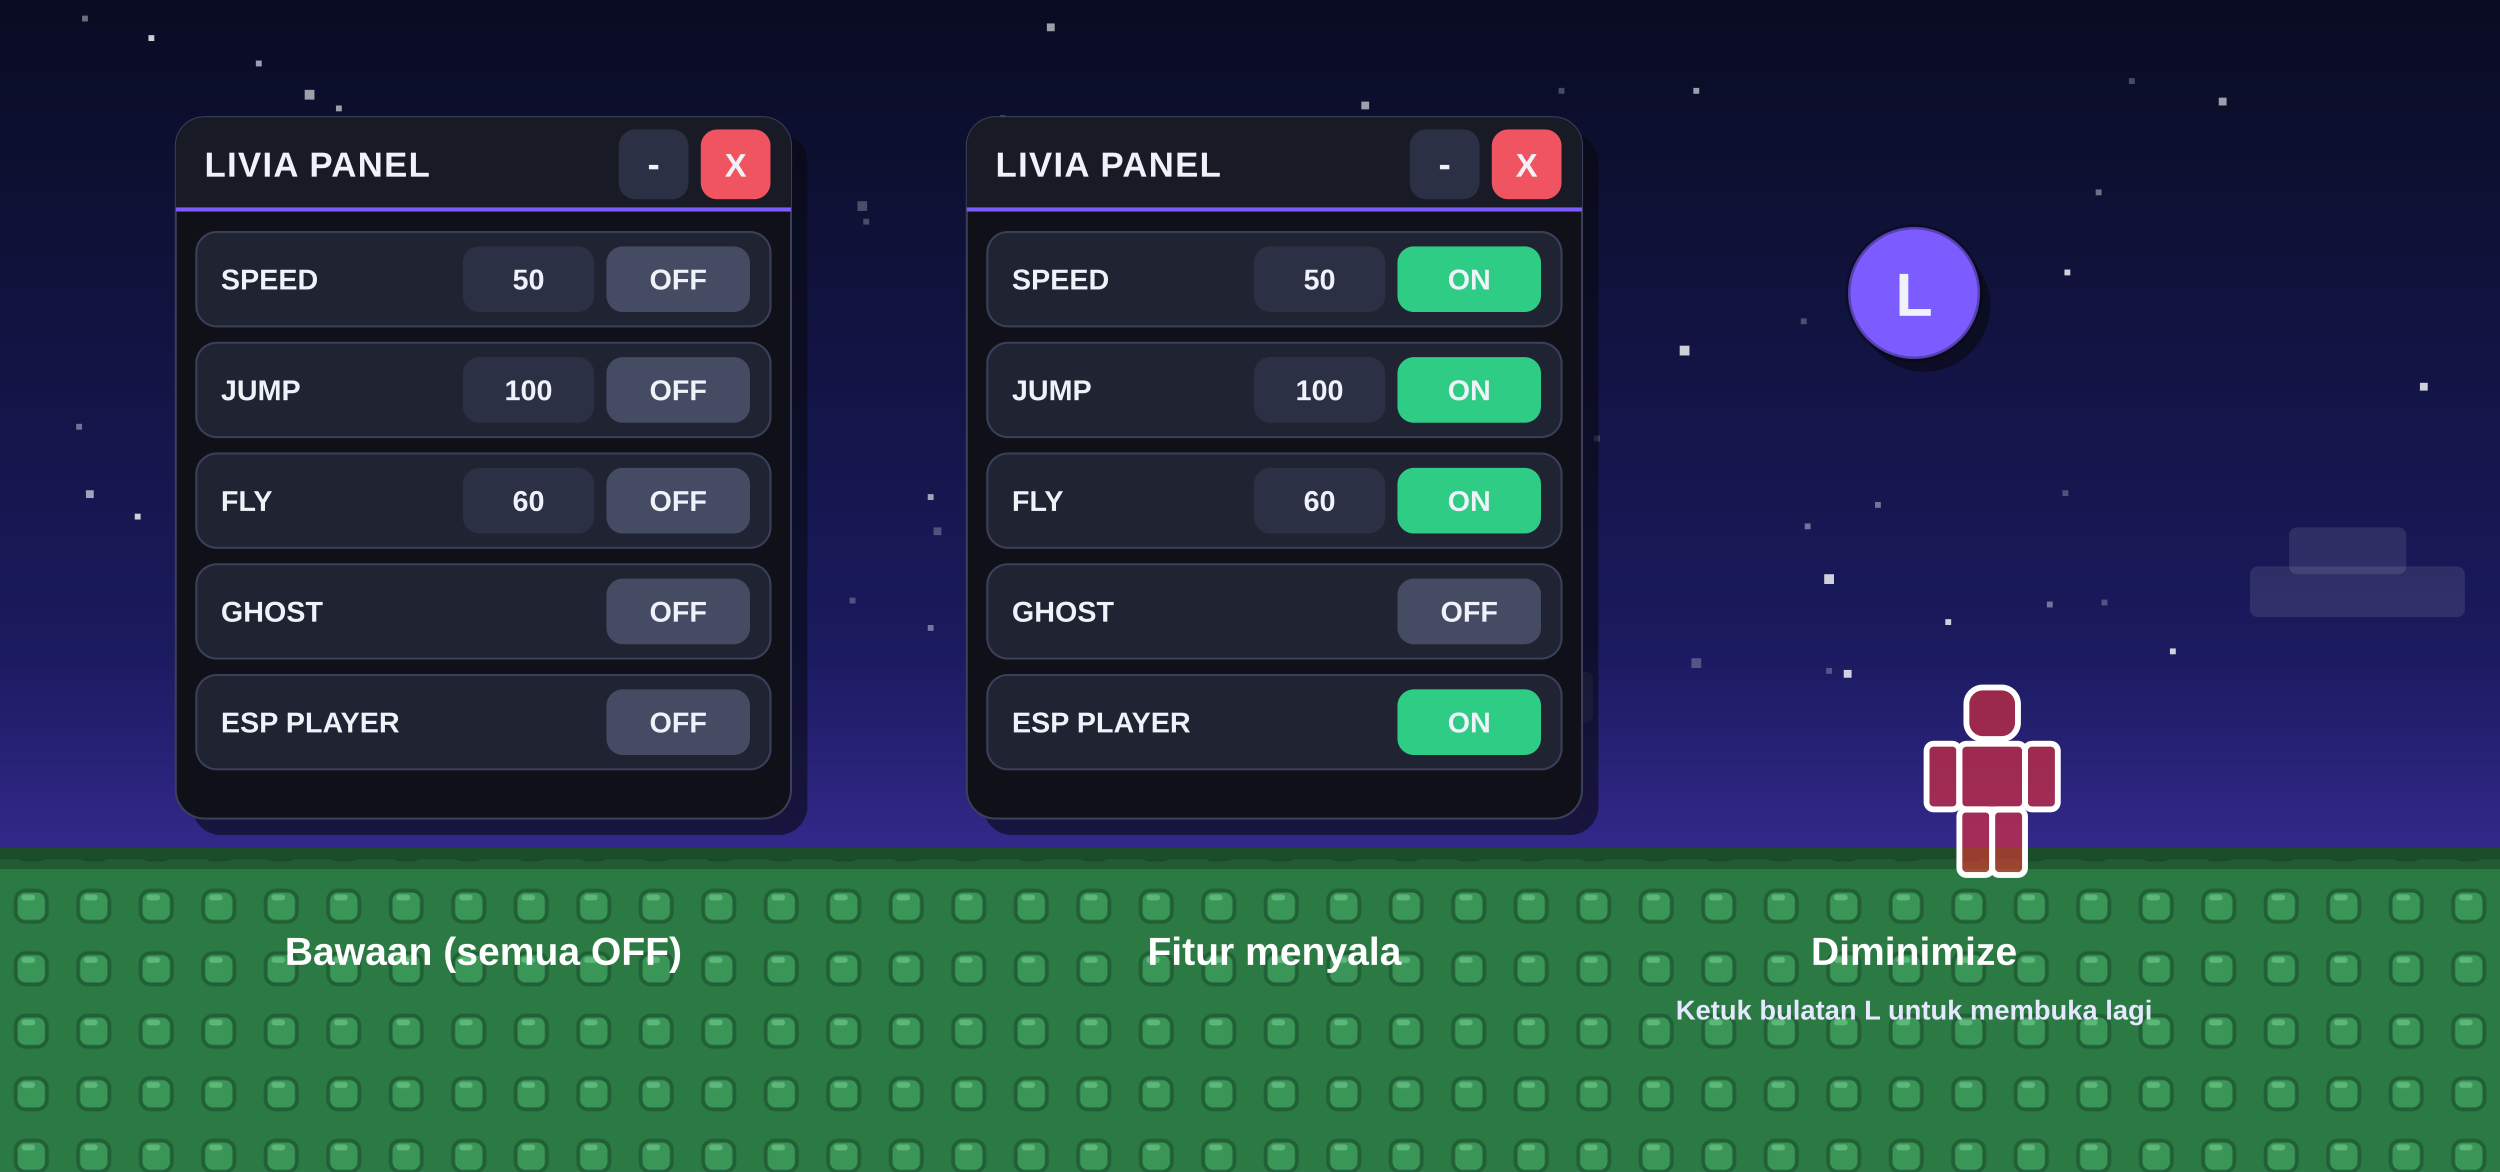
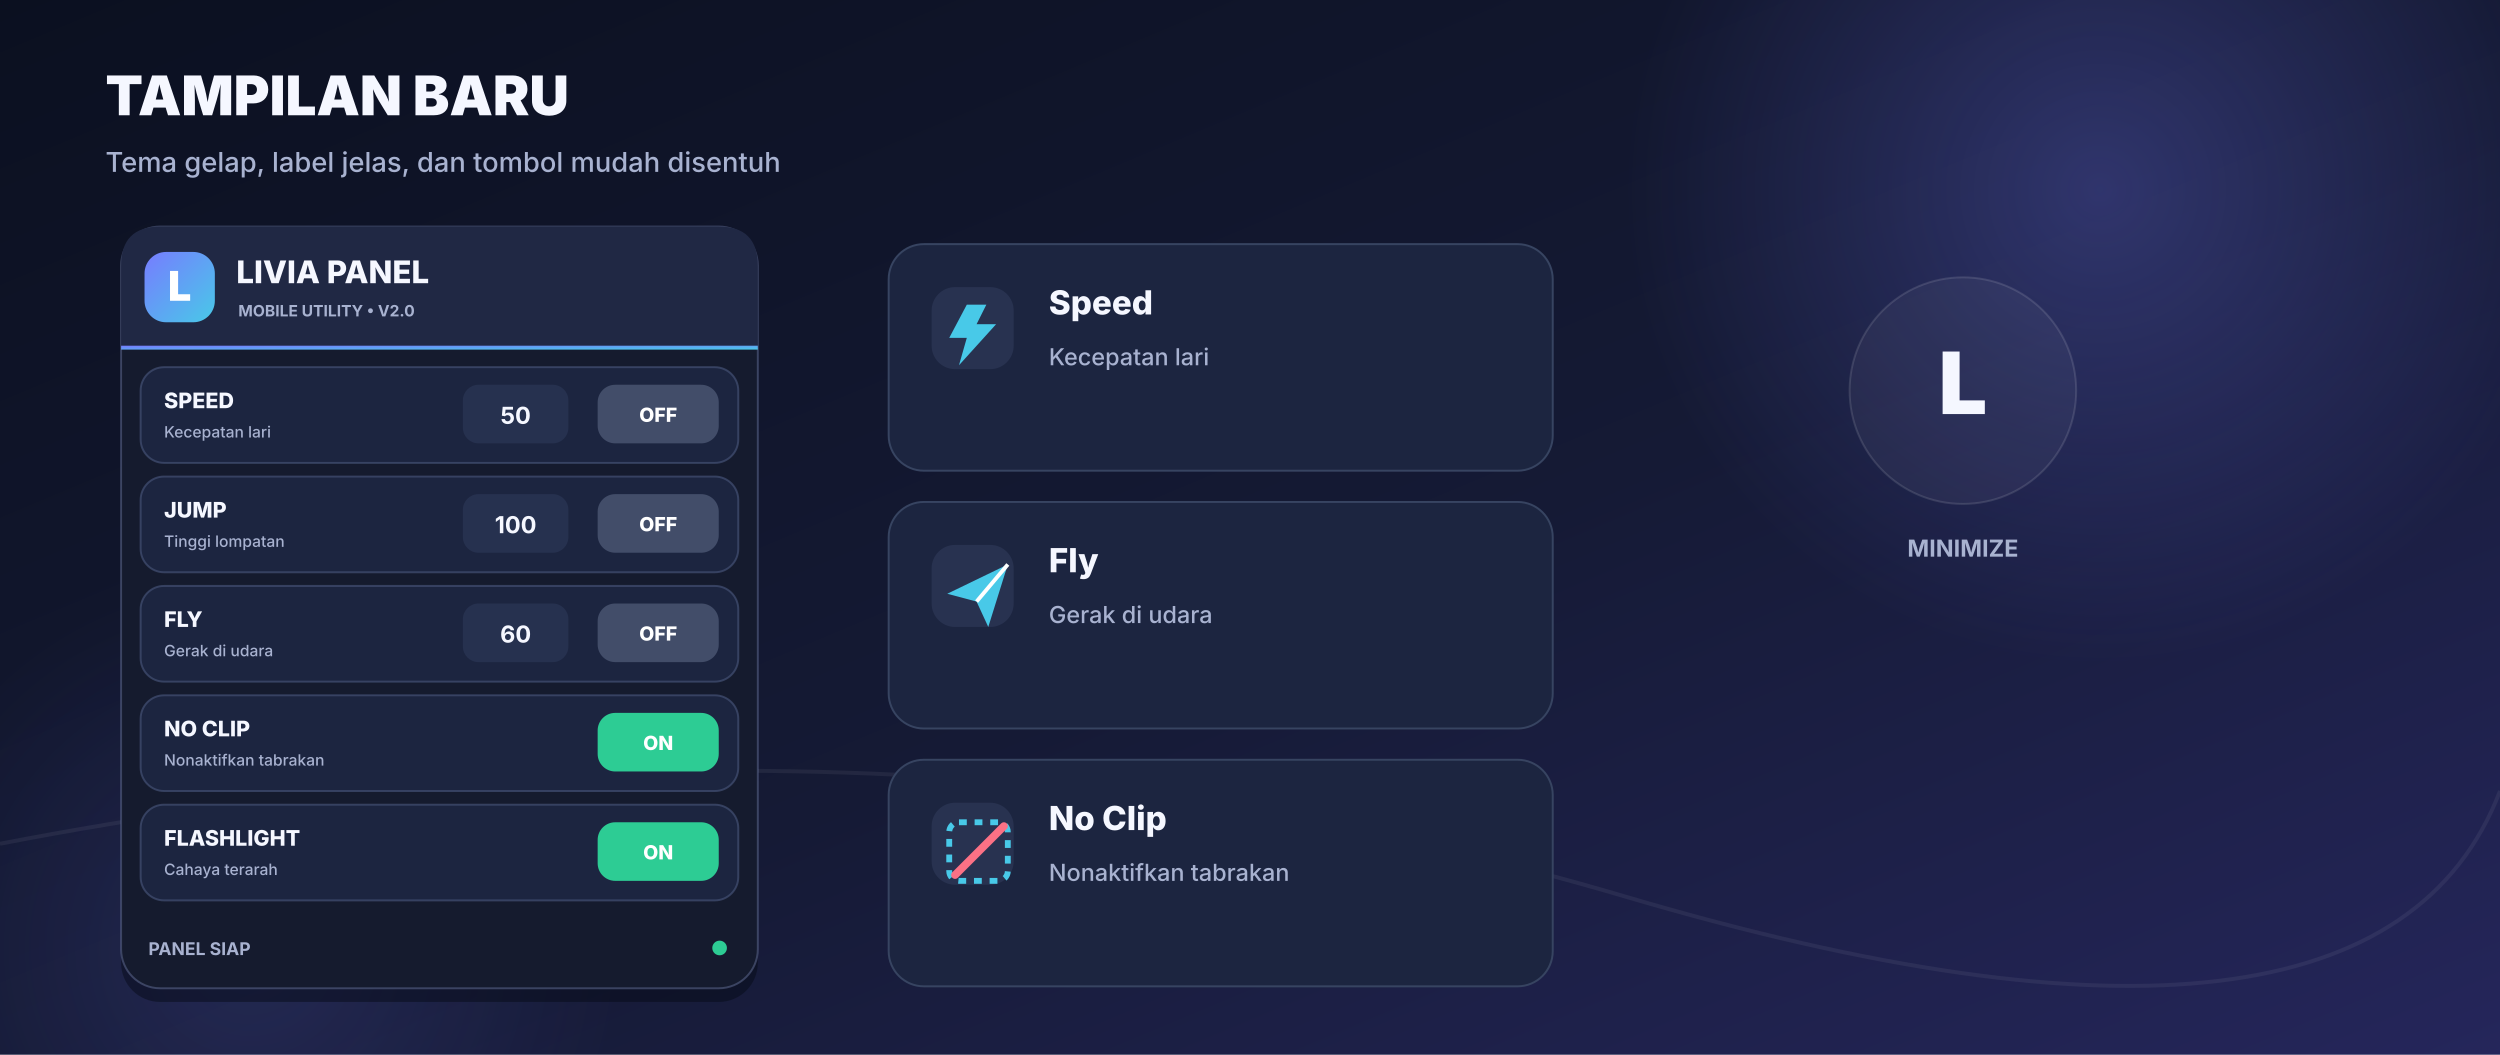
- <svg xmlns="http://www.w3.org/2000/svg" width="1280" height="600" viewBox="0 0 1280 600" role="img" aria-label="Tiga tampilan panel: bawaan, fitur menyala, dan diminimize">
+ <svg xmlns="http://www.w3.org/2000/svg" width="1280" height="540" viewBox="0 0 1280 540" role="img" aria-label="TAMPILAN BARU">
  <defs>
-     <linearGradient id="sky" x1="0" y1="0" x2="0" y2="1">
-       <stop offset="0" stop-color="#090c22" />
-       <stop offset="0.55" stop-color="#1a1a5e" />
-       <stop offset="1" stop-color="#5a3fd0" />
+     <linearGradient id="bg" x1="0" y1="0" x2="1" y2="1">
+       <stop offset="0" stop-color="#0b1020" />
+       <stop offset=".55" stop-color="#151a35" />
+       <stop offset="1" stop-color="#25265b" />
    </linearGradient>
-     <pattern id="studs" width="32" height="32" patternUnits="userSpaceOnUse">
-       <rect width="32" height="32" fill="#2c7a43" />
-       <rect x="8" y="8" width="16" height="16" rx="5" fill="#3a9657" stroke="#226036" stroke-width="2" />
-       <rect x="11" y="10" width="7" height="3" rx="1.5" fill="#6bc486" opacity="0.7" />
-     </pattern>
+     <linearGradient id="accent" x1="0" y1="0" x2="1" y2="1">
+       <stop offset="0" stop-color="#777cff" />
+       <stop offset="1" stop-color="#48c9e8" />
+     </linearGradient>
+     <radialGradient id="glow">
+       <stop offset="0" stop-color="#777cff" stop-opacity=".28" />
+       <stop offset="1" stop-color="#777cff" stop-opacity="0" />
+     </radialGradient>
  </defs>
-   <rect x="0" y="0" width="1280" height="600" rx="0" fill="url(#sky)" />
-   <rect x="934" y="294" width="5" height="5" rx="0" fill="#ffffff" opacity="0.8" />
-   <rect x="1048" y="308" width="3" height="3" rx="0" fill="#ffffff" opacity="0.4" />
-   <rect x="1056" y="251" width="3" height="3" rx="0" fill="#ffffff" opacity="0.25" />
-   <rect x="922" y="163" width="3" height="3" rx="0" fill="#ffffff" opacity="0.25" />
-   <rect x="1111" y="332" width="3" height="3" rx="0" fill="#ffffff" opacity="0.8" />
-   <rect x="935" y="342" width="3" height="3" rx="0" fill="#ffffff" opacity="0.25" />
-   <rect x="1090" y="40" width="3" height="3" rx="0" fill="#ffffff" opacity="0.25" />
-   <rect x="397" y="131" width="3" height="3" rx="0" fill="#ffffff" opacity="0.8" />
-   <rect x="676" y="233" width="3" height="3" rx="0" fill="#ffffff" opacity="0.4" />
-   <rect x="610" y="263" width="3" height="3" rx="0" fill="#ffffff" opacity="0.25" />
-   <rect x="944" y="343" width="4" height="4" rx="0" fill="#ffffff" opacity="0.8" />
-   <rect x="1136" y="50" width="4" height="4" rx="0" fill="#ffffff" opacity="0.6" />
-   <rect x="478" y="270" width="4" height="4" rx="0" fill="#ffffff" opacity="0.25" />
-   <rect x="151" y="296" width="3" height="3" rx="0" fill="#ffffff" opacity="0.8" />
-   <rect x="228" y="156" width="5" height="5" rx="0" fill="#ffffff" opacity="0.25" />
-   <rect x="42" y="8" width="3" height="3" rx="0" fill="#ffffff" opacity="0.4" />
-   <rect x="115" y="248" width="5" height="5" rx="0" fill="#ffffff" opacity="0.8" />
-   <rect x="867" y="45" width="3" height="3" rx="0" fill="#ffffff" opacity="0.6" />
-   <rect x="697" y="52" width="4" height="4" rx="0" fill="#ffffff" opacity="0.6" />
-   <rect x="39" y="217" width="3" height="3" rx="0" fill="#ffffff" opacity="0.4" />
-   <rect x="512" y="59" width="3" height="3" rx="0" fill="#ffffff" opacity="0.25" />
-   <rect x="960" y="257" width="3" height="3" rx="0" fill="#ffffff" opacity="0.4" />
-   <rect x="924" y="268" width="3" height="3" rx="0" fill="#ffffff" opacity="0.4" />
-   <rect x="866" y="337" width="5" height="5" rx="0" fill="#ffffff" opacity="0.25" />
-   <rect x="816" y="223" width="3" height="3" rx="0" fill="#ffffff" opacity="0.25" />
-   <rect x="560" y="311" width="4" height="4" rx="0" fill="#ffffff" opacity="0.25" />
-   <rect x="439" y="103" width="5" height="5" rx="0" fill="#ffffff" opacity="0.25" />
-   <rect x="94" y="82" width="3" height="3" rx="0" fill="#ffffff" opacity="0.8" />
-   <rect x="536" y="12" width="4" height="4" rx="0" fill="#ffffff" opacity="0.6" />
-   <rect x="798" y="45" width="3" height="3" rx="0" fill="#ffffff" opacity="0.25" />
-   <rect x="435" y="306" width="3" height="3" rx="0" fill="#ffffff" opacity="0.25" />
-   <rect x="1239" y="196" width="4" height="4" rx="0" fill="#ffffff" opacity="0.8" />
-   <rect x="268" y="308" width="5" height="5" rx="0" fill="#ffffff" opacity="0.4" />
-   <rect x="798" y="101" width="3" height="3" rx="0" fill="#ffffff" opacity="0.6" />
-   <rect x="475" y="320" width="3" height="3" rx="0" fill="#ffffff" opacity="0.4" />
-   <rect x="332" y="330" width="3" height="3" rx="0" fill="#ffffff" opacity="0.8" />
-   <rect x="996" y="317" width="3" height="3" rx="0" fill="#ffffff" opacity="0.8" />
-   <rect x="105" y="61" width="3" height="3" rx="0" fill="#ffffff" opacity="0.25" />
-   <rect x="1057" y="138" width="3" height="3" rx="0" fill="#ffffff" opacity="0.8" />
-   <rect x="534" y="223" width="5" height="5" rx="0" fill="#ffffff" opacity="0.6" />
-   <rect x="1073" y="97" width="3" height="3" rx="0" fill="#ffffff" opacity="0.4" />
-   <rect x="475" y="253" width="3" height="3" rx="0" fill="#ffffff" opacity="0.6" />
-   <rect x="442" y="112" width="3" height="3" rx="0" fill="#ffffff" opacity="0.25" />
-   <rect x="559" y="218" width="5" height="5" rx="0" fill="#ffffff" opacity="0.4" />
-   <rect x="131" y="31" width="3" height="3" rx="0" fill="#ffffff" opacity="0.6" />
-   <rect x="763" y="279" width="3" height="3" rx="0" fill="#ffffff" opacity="0.25" />
-   <rect x="749" y="78" width="5" height="5" rx="0" fill="#ffffff" opacity="0.6" />
-   <rect x="1076" y="307" width="3" height="3" rx="0" fill="#ffffff" opacity="0.25" />
-   <rect x="44" y="251" width="4" height="4" rx="0" fill="#ffffff" opacity="0.6" />
-   <rect x="76" y="18" width="3" height="3" rx="0" fill="#ffffff" opacity="0.8" />
-   <rect x="145" y="167" width="4" height="4" rx="0" fill="#ffffff" opacity="0.4" />
-   <rect x="156" y="46" width="5" height="5" rx="0" fill="#ffffff" opacity="0.6" />
-   <rect x="99" y="74" width="4" height="4" rx="0" fill="#ffffff" opacity="0.6" />
-   <rect x="181" y="250" width="3" height="3" rx="0" fill="#ffffff" opacity="0.8" />
-   <rect x="69" y="263" width="3" height="3" rx="0" fill="#ffffff" opacity="0.8" />
-   <rect x="784" y="306" width="3" height="3" rx="0" fill="#ffffff" opacity="0.25" />
-   <rect x="172" y="54" width="3" height="3" rx="0" fill="#ffffff" opacity="0.6" />
-   <rect x="860" y="177" width="5" height="5" rx="0" fill="#ffffff" opacity="0.8" />
-   <rect x="102.4" y="320" width="120" height="26" rx="4" fill="#ffffff" opacity="0.10" />
-   <rect x="122.4" y="300" width="70" height="24" rx="4" fill="#ffffff" opacity="0.10" />
-   <rect x="665.6" y="344" width="150" height="26" rx="4" fill="#ffffff" opacity="0.10" />
-   <rect x="685.6" y="324" width="100" height="24" rx="4" fill="#ffffff" opacity="0.10" />
-   <rect x="1152.0" y="290" width="110" height="26" rx="4" fill="#ffffff" opacity="0.10" />
-   <rect x="1172.0" y="270" width="60" height="24" rx="4" fill="#ffffff" opacity="0.10" />
-   <rect x="0" y="434" width="1280" height="6" rx="0" fill="#1b4d2b" />
-   <rect x="0" y="440" width="1280" height="160" rx="0" fill="url(#studs)" />
-   <rect x="0" y="440" width="1280" height="5" rx="0" fill="#000" opacity="0.25" />
-   <g transform="translate(90,60) scale(1.05)">
-     <rect x="8" y="8" width="300" height="342" rx="14" fill="#07080f" opacity="0.6" />
-     <rect x="0" y="0" width="300" height="342" rx="14" fill="#101118" stroke="#3a3f5a" stroke-width="1" />
-     <path d="M0 46 V14 A14 14 0 0 1 14 0 H286 A14 14 0 0 1 300 14 V46 Z" fill="#181a25" />
-     <rect x="0" y="44" width="300" height="2" rx="0" fill="#7c5cff" />
-     <text x="14" y="29" font-family="'Segoe UI','Helvetica Neue',Arial,sans-serif" font-size="17" font-weight="800" fill="#f0f2fa" text-anchor="start" letter-spacing="0.6">LIVIA PANEL</text>
-     <rect x="216" y="6" width="34" height="34" rx="8" fill="#2c3044" />
-     <text x="233" y="29" font-family="'Segoe UI','Helvetica Neue',Arial,sans-serif" font-size="18" font-weight="800" fill="#f0f2fa" text-anchor="middle">-</text>
-     <rect x="256" y="6" width="34" height="34" rx="8" fill="#f05460" />
-     <text x="273" y="29" font-family="'Segoe UI','Helvetica Neue',Arial,sans-serif" font-size="16" font-weight="800" fill="#f0f2fa" text-anchor="middle">X</text>
-     <rect x="10" y="56" width="280" height="46" rx="10" fill="#202332" stroke="#3a3f5a" stroke-width="1" />
-     <text x="22" y="84" font-family="'Segoe UI','Helvetica Neue',Arial,sans-serif" font-size="14" font-weight="800" fill="#f0f2fa" text-anchor="start">SPEED</text>
-     <rect x="140" y="63" width="64" height="32" rx="8" fill="#2c3044" />
-     <text x="172" y="84" font-family="'Segoe UI','Helvetica Neue',Arial,sans-serif" font-size="14" font-weight="800" fill="#f0f2fa" text-anchor="middle">50</text>
-     <rect x="210" y="63" width="70" height="32" rx="8" fill="#464b64" />
-     <text x="245" y="84" font-family="'Segoe UI','Helvetica Neue',Arial,sans-serif" font-size="14" font-weight="800" fill="#f0f2fa" text-anchor="middle">OFF</text>
-     <rect x="10" y="110" width="280" height="46" rx="10" fill="#202332" stroke="#3a3f5a" stroke-width="1" />
-     <text x="22" y="138" font-family="'Segoe UI','Helvetica Neue',Arial,sans-serif" font-size="14" font-weight="800" fill="#f0f2fa" text-anchor="start">JUMP</text>
-     <rect x="140" y="117" width="64" height="32" rx="8" fill="#2c3044" />
-     <text x="172" y="138" font-family="'Segoe UI','Helvetica Neue',Arial,sans-serif" font-size="14" font-weight="800" fill="#f0f2fa" text-anchor="middle">100</text>
-     <rect x="210" y="117" width="70" height="32" rx="8" fill="#464b64" />
-     <text x="245" y="138" font-family="'Segoe UI','Helvetica Neue',Arial,sans-serif" font-size="14" font-weight="800" fill="#f0f2fa" text-anchor="middle">OFF</text>
-     <rect x="10" y="164" width="280" height="46" rx="10" fill="#202332" stroke="#3a3f5a" stroke-width="1" />
-     <text x="22" y="192" font-family="'Segoe UI','Helvetica Neue',Arial,sans-serif" font-size="14" font-weight="800" fill="#f0f2fa" text-anchor="start">FLY</text>
-     <rect x="140" y="171" width="64" height="32" rx="8" fill="#2c3044" />
-     <text x="172" y="192" font-family="'Segoe UI','Helvetica Neue',Arial,sans-serif" font-size="14" font-weight="800" fill="#f0f2fa" text-anchor="middle">60</text>
-     <rect x="210" y="171" width="70" height="32" rx="8" fill="#464b64" />
-     <text x="245" y="192" font-family="'Segoe UI','Helvetica Neue',Arial,sans-serif" font-size="14" font-weight="800" fill="#f0f2fa" text-anchor="middle">OFF</text>
-     <rect x="10" y="218" width="280" height="46" rx="10" fill="#202332" stroke="#3a3f5a" stroke-width="1" />
-     <text x="22" y="246" font-family="'Segoe UI','Helvetica Neue',Arial,sans-serif" font-size="14" font-weight="800" fill="#f0f2fa" text-anchor="start">GHOST</text>
-     <rect x="210" y="225" width="70" height="32" rx="8" fill="#464b64" />
-     <text x="245" y="246" font-family="'Segoe UI','Helvetica Neue',Arial,sans-serif" font-size="14" font-weight="800" fill="#f0f2fa" text-anchor="middle">OFF</text>
-     <rect x="10" y="272" width="280" height="46" rx="10" fill="#202332" stroke="#3a3f5a" stroke-width="1" />
-     <text x="22" y="300" font-family="'Segoe UI','Helvetica Neue',Arial,sans-serif" font-size="14" font-weight="800" fill="#f0f2fa" text-anchor="start">ESP PLAYER</text>
-     <rect x="210" y="279" width="70" height="32" rx="8" fill="#464b64" />
-     <text x="245" y="300" font-family="'Segoe UI','Helvetica Neue',Arial,sans-serif" font-size="14" font-weight="800" fill="#f0f2fa" text-anchor="middle">OFF</text>
+   <rect width="1280" height="540" fill="url(#bg)" />
+   <circle cx="1075.2" cy="97.2" r="243" fill="url(#glow)" />
+   <circle cx="128" cy="486" r="189" fill="url(#glow)" opacity=".55" />
+   <path d="M0 432 Q448 345.6 832 459 T1280 405" fill="none" stroke="#ffffff" stroke-opacity=".06" stroke-width="2" />
+   <text x="54" y="59" font-family="Inter,Segoe UI,Arial,sans-serif" font-size="28" font-weight="900" fill="#f5f7ff" text-anchor="start">TAMPILAN BARU</text>
+   <text x="54" y="88" font-family="Inter,Segoe UI,Arial,sans-serif" font-size="14" font-weight="500" fill="#a8b2d0" text-anchor="start">Tema gelap, label jelas, dan tombol mudah disentuh</text>
+   <g transform="translate(62 116) scale(1)">
+     <rect x="0" y="7" width="326" height="390" rx="20" fill="#050914" opacity=".48" />
+     <rect width="326" height="390" rx="20" fill="#151b2e" stroke="#657199" stroke-opacity=".5" />
+     <path d="M0 20Q0 0 20 0H306Q326 0 326 20V62H0Z" fill="#202844" />
+     <rect x="12" y="13" width="36" height="36" rx="11" fill="url(#accent)" />
+     <text x="30" y="38" font-family="Inter,Segoe UI,Arial,sans-serif" font-size="21" font-weight="900" fill="#fff" text-anchor="middle">L</text>
+     <text x="59" y="29" font-family="Inter,Segoe UI,Arial,sans-serif" font-size="16" font-weight="800" fill="#f5f7ff" text-anchor="start">LIVIA PANEL</text>
+     <text x="60" y="46" font-family="Inter,Segoe UI,Arial,sans-serif" font-size="8" font-weight="700" fill="#a8b2d0" text-anchor="start">MOBILE UTILITY • V2.0</text>
+     <rect y="61" width="326" height="2" fill="url(#accent)" />
+     <rect x="10" y="72" width="306" height="49" rx="12" fill="#1c2540" stroke="#435074" stroke-opacity=".7" />
+     <text x="22" y="93" font-family="Inter,Segoe UI,Arial,sans-serif" font-size="11" font-weight="800" fill="#f5f7ff" text-anchor="start">SPEED</text>
+     <text x="22" y="108" font-family="Inter,Segoe UI,Arial,sans-serif" font-size="8" font-weight="500" fill="#a8b2d0" text-anchor="start">Kecepatan lari</text>
+     <rect x="175" y="81" width="54" height="30" rx="8" fill="#26314f" />
+     <text x="202" y="101" font-family="Inter,Segoe UI,Arial,sans-serif" font-size="12" font-weight="700" fill="#f5f7ff" text-anchor="middle">50</text>
+     <rect x="244" y="81" width="62" height="30" rx="9" fill="#424d69" />
+     <text x="275" y="100" font-family="Inter,Segoe UI,Arial,sans-serif" font-size="10" font-weight="800" fill="#fff" text-anchor="middle">OFF</text>
+     <rect x="10" y="128" width="306" height="49" rx="12" fill="#1c2540" stroke="#435074" stroke-opacity=".7" />
+     <text x="22" y="149" font-family="Inter,Segoe UI,Arial,sans-serif" font-size="11" font-weight="800" fill="#f5f7ff" text-anchor="start">JUMP</text>
+     <text x="22" y="164" font-family="Inter,Segoe UI,Arial,sans-serif" font-size="8" font-weight="500" fill="#a8b2d0" text-anchor="start">Tinggi lompatan</text>
+     <rect x="175" y="137" width="54" height="30" rx="8" fill="#26314f" />
+     <text x="202" y="157" font-family="Inter,Segoe UI,Arial,sans-serif" font-size="12" font-weight="700" fill="#f5f7ff" text-anchor="middle">100</text>
+     <rect x="244" y="137" width="62" height="30" rx="9" fill="#424d69" />
+     <text x="275" y="156" font-family="Inter,Segoe UI,Arial,sans-serif" font-size="10" font-weight="800" fill="#fff" text-anchor="middle">OFF</text>
+     <rect x="10" y="184" width="306" height="49" rx="12" fill="#1c2540" stroke="#435074" stroke-opacity=".7" />
+     <text x="22" y="205" font-family="Inter,Segoe UI,Arial,sans-serif" font-size="11" font-weight="800" fill="#f5f7ff" text-anchor="start">FLY</text>
+     <text x="22" y="220" font-family="Inter,Segoe UI,Arial,sans-serif" font-size="8" font-weight="500" fill="#a8b2d0" text-anchor="start">Gerak di udara</text>
+     <rect x="175" y="193" width="54" height="30" rx="8" fill="#26314f" />
+     <text x="202" y="213" font-family="Inter,Segoe UI,Arial,sans-serif" font-size="12" font-weight="700" fill="#f5f7ff" text-anchor="middle">60</text>
+     <rect x="244" y="193" width="62" height="30" rx="9" fill="#424d69" />
+     <text x="275" y="212" font-family="Inter,Segoe UI,Arial,sans-serif" font-size="10" font-weight="800" fill="#fff" text-anchor="middle">OFF</text>
+     <rect x="10" y="240" width="306" height="49" rx="12" fill="#1c2540" stroke="#435074" stroke-opacity=".7" />
+     <text x="22" y="261" font-family="Inter,Segoe UI,Arial,sans-serif" font-size="11" font-weight="800" fill="#f5f7ff" text-anchor="start">NO CLIP</text>
+     <text x="22" y="276" font-family="Inter,Segoe UI,Arial,sans-serif" font-size="8" font-weight="500" fill="#a8b2d0" text-anchor="start">Nonaktifkan tabrakan</text>
+     <rect x="244" y="249" width="62" height="30" rx="9" fill="#2dcc94" />
+     <text x="275" y="268" font-family="Inter,Segoe UI,Arial,sans-serif" font-size="10" font-weight="800" fill="#fff" text-anchor="middle">ON</text>
+     <rect x="10" y="296" width="306" height="49" rx="12" fill="#1c2540" stroke="#435074" stroke-opacity=".7" />
+     <text x="22" y="317" font-family="Inter,Segoe UI,Arial,sans-serif" font-size="11" font-weight="800" fill="#f5f7ff" text-anchor="start">FLASHLIGHT</text>
+     <text x="22" y="332" font-family="Inter,Segoe UI,Arial,sans-serif" font-size="8" font-weight="500" fill="#a8b2d0" text-anchor="start">Cahaya terarah</text>
+     <rect x="244" y="305" width="62" height="30" rx="9" fill="#2dcc94" />
+     <text x="275" y="324" font-family="Inter,Segoe UI,Arial,sans-serif" font-size="10" font-weight="800" fill="#fff" text-anchor="middle">ON</text>
+     <text x="14" y="373" font-family="Inter,Segoe UI,Arial,sans-serif" font-size="9" font-weight="700" fill="#a8b2d0" text-anchor="start">PANEL SIAP</text>
+     <text x="311" y="373" font-family="Inter,Segoe UI,Arial,sans-serif" font-size="10" font-weight="700" fill="#2dcc94" text-anchor="end">●</text>
  </g>
-   <g transform="translate(495.0,60) scale(1.05)">
-     <rect x="8" y="8" width="300" height="342" rx="14" fill="#07080f" opacity="0.6" />
-     <rect x="0" y="0" width="300" height="342" rx="14" fill="#101118" stroke="#3a3f5a" stroke-width="1" />
-     <path d="M0 46 V14 A14 14 0 0 1 14 0 H286 A14 14 0 0 1 300 14 V46 Z" fill="#181a25" />
-     <rect x="0" y="44" width="300" height="2" rx="0" fill="#7c5cff" />
-     <text x="14" y="29" font-family="'Segoe UI','Helvetica Neue',Arial,sans-serif" font-size="17" font-weight="800" fill="#f0f2fa" text-anchor="start" letter-spacing="0.6">LIVIA PANEL</text>
-     <rect x="216" y="6" width="34" height="34" rx="8" fill="#2c3044" />
-     <text x="233" y="29" font-family="'Segoe UI','Helvetica Neue',Arial,sans-serif" font-size="18" font-weight="800" fill="#f0f2fa" text-anchor="middle">-</text>
-     <rect x="256" y="6" width="34" height="34" rx="8" fill="#f05460" />
-     <text x="273" y="29" font-family="'Segoe UI','Helvetica Neue',Arial,sans-serif" font-size="16" font-weight="800" fill="#f0f2fa" text-anchor="middle">X</text>
-     <rect x="10" y="56" width="280" height="46" rx="10" fill="#202332" stroke="#3a3f5a" stroke-width="1" />
-     <text x="22" y="84" font-family="'Segoe UI','Helvetica Neue',Arial,sans-serif" font-size="14" font-weight="800" fill="#f0f2fa" text-anchor="start">SPEED</text>
-     <rect x="140" y="63" width="64" height="32" rx="8" fill="#2c3044" />
-     <text x="172" y="84" font-family="'Segoe UI','Helvetica Neue',Arial,sans-serif" font-size="14" font-weight="800" fill="#f0f2fa" text-anchor="middle">50</text>
-     <rect x="210" y="63" width="70" height="32" rx="8" fill="#2ecc85" />
-     <text x="245" y="84" font-family="'Segoe UI','Helvetica Neue',Arial,sans-serif" font-size="14" font-weight="800" fill="#f0f2fa" text-anchor="middle">ON</text>
-     <rect x="10" y="110" width="280" height="46" rx="10" fill="#202332" stroke="#3a3f5a" stroke-width="1" />
-     <text x="22" y="138" font-family="'Segoe UI','Helvetica Neue',Arial,sans-serif" font-size="14" font-weight="800" fill="#f0f2fa" text-anchor="start">JUMP</text>
-     <rect x="140" y="117" width="64" height="32" rx="8" fill="#2c3044" />
-     <text x="172" y="138" font-family="'Segoe UI','Helvetica Neue',Arial,sans-serif" font-size="14" font-weight="800" fill="#f0f2fa" text-anchor="middle">100</text>
-     <rect x="210" y="117" width="70" height="32" rx="8" fill="#2ecc85" />
-     <text x="245" y="138" font-family="'Segoe UI','Helvetica Neue',Arial,sans-serif" font-size="14" font-weight="800" fill="#f0f2fa" text-anchor="middle">ON</text>
-     <rect x="10" y="164" width="280" height="46" rx="10" fill="#202332" stroke="#3a3f5a" stroke-width="1" />
-     <text x="22" y="192" font-family="'Segoe UI','Helvetica Neue',Arial,sans-serif" font-size="14" font-weight="800" fill="#f0f2fa" text-anchor="start">FLY</text>
-     <rect x="140" y="171" width="64" height="32" rx="8" fill="#2c3044" />
-     <text x="172" y="192" font-family="'Segoe UI','Helvetica Neue',Arial,sans-serif" font-size="14" font-weight="800" fill="#f0f2fa" text-anchor="middle">60</text>
-     <rect x="210" y="171" width="70" height="32" rx="8" fill="#2ecc85" />
-     <text x="245" y="192" font-family="'Segoe UI','Helvetica Neue',Arial,sans-serif" font-size="14" font-weight="800" fill="#f0f2fa" text-anchor="middle">ON</text>
-     <rect x="10" y="218" width="280" height="46" rx="10" fill="#202332" stroke="#3a3f5a" stroke-width="1" />
-     <text x="22" y="246" font-family="'Segoe UI','Helvetica Neue',Arial,sans-serif" font-size="14" font-weight="800" fill="#f0f2fa" text-anchor="start">GHOST</text>
-     <rect x="210" y="225" width="70" height="32" rx="8" fill="#464b64" />
-     <text x="245" y="246" font-family="'Segoe UI','Helvetica Neue',Arial,sans-serif" font-size="14" font-weight="800" fill="#f0f2fa" text-anchor="middle">OFF</text>
-     <rect x="10" y="272" width="280" height="46" rx="10" fill="#202332" stroke="#3a3f5a" stroke-width="1" />
-     <text x="22" y="300" font-family="'Segoe UI','Helvetica Neue',Arial,sans-serif" font-size="14" font-weight="800" fill="#f0f2fa" text-anchor="start">ESP PLAYER</text>
-     <rect x="210" y="279" width="70" height="32" rx="8" fill="#2ecc85" />
-     <text x="245" y="300" font-family="'Segoe UI','Helvetica Neue',Arial,sans-serif" font-size="14" font-weight="800" fill="#f0f2fa" text-anchor="middle">ON</text>
-   </g>
-   <g transform="translate(980.0,150) scale(1.3)">
-     <circle cx="4" cy="5" r="26" fill="#07080f" opacity="0.6" />
-     <circle r="26" fill="#7c5cff" stroke="#000" stroke-opacity="0.3" stroke-width="2" />
-     <text x="0" y="9" font-family="'Segoe UI','Helvetica Neue',Arial,sans-serif" font-size="24" font-weight="800" fill="#f0f2fa" text-anchor="middle">L</text>
-   </g>
-   <g transform="translate(1020.0,448) rotate(0) scale(1.2)">
-     <rect x="-14" y="-28" width="14" height="28" rx="3" fill="#ff3232" stroke="#ffffff" stroke-width="2.5" fill-opacity="0.55" />
-     <rect x="0" y="-28" width="14" height="28" rx="3" fill="#ff3232" stroke="#ffffff" stroke-width="2.5" fill-opacity="0.55" />
-     <rect x="-28" y="-56" width="14" height="28" rx="3" fill="#ff3232" stroke="#ffffff" stroke-width="2.5" fill-opacity="0.55" />
-     <rect x="14" y="-56" width="14" height="28" rx="3" fill="#ff3232" stroke="#ffffff" stroke-width="2.5" fill-opacity="0.55" />
-     <rect x="-14" y="-56" width="28" height="28" rx="3" fill="#ff3232" stroke="#ffffff" stroke-width="2.5" fill-opacity="0.55" />
-     <rect x="-11" y="-80" width="22" height="22" rx="7" fill="#ff3232" stroke="#ffffff" stroke-width="2.5" fill-opacity="0.55" />
-   </g>
-   <text x="247.5" y="494" font-family="'Segoe UI','Helvetica Neue',Arial,sans-serif" font-size="20" font-weight="800" fill="#ffffff" text-anchor="middle">Bawaan (semua OFF)</text>
-   <text x="652.5" y="494" font-family="'Segoe UI','Helvetica Neue',Arial,sans-serif" font-size="20" font-weight="800" fill="#ffffff" text-anchor="middle">Fitur menyala</text>
-   <text x="980.0" y="494" font-family="'Segoe UI','Helvetica Neue',Arial,sans-serif" font-size="20" font-weight="800" fill="#ffffff" text-anchor="middle">Diminimize</text>
-   <text x="980.0" y="522" font-family="'Segoe UI','Helvetica Neue',Arial,sans-serif" font-size="14" font-weight="600" fill="#e6e8ff" text-anchor="middle">Ketuk bulatan L untuk membuka lagi</text>
+   <rect x="455" y="125" width="340" height="116" rx="18" fill="#1c2540" stroke="#374461" />
+   <rect x="477" y="147" width="42" height="42" rx="12" fill="#283250" />
+   <path d="M495 156L486 173H495L491 187L510 166H500L505 156Z" fill="#48c9e8" />
+   <text x="537" y="161" font-family="Inter,Segoe UI,Arial,sans-serif" font-size="17" font-weight="800" fill="#f5f7ff" text-anchor="start">Speed</text>
+   <text x="537" y="187" font-family="Inter,Segoe UI,Arial,sans-serif" font-size="12" font-weight="500" fill="#a8b2d0" text-anchor="start">Kecepatan lari</text>
+   <rect x="455" y="257" width="340" height="116" rx="18" fill="#1c2540" stroke="#374461" />
+   <rect x="477" y="279" width="42" height="42" rx="12" fill="#283250" />
+   <path d="M485 304L516 289L506 321L500 308Z" fill="#48c9e8" />
+   <path d="M500 308L516 289" stroke="#fff" stroke-width="2" />
+   <text x="537" y="293" font-family="Inter,Segoe UI,Arial,sans-serif" font-size="17" font-weight="800" fill="#f5f7ff" text-anchor="start">Fly</text>
+   <text x="537" y="319" font-family="Inter,Segoe UI,Arial,sans-serif" font-size="12" font-weight="500" fill="#a8b2d0" text-anchor="start">Gerak di udara</text>
+   <rect x="455" y="389" width="340" height="116" rx="18" fill="#1c2540" stroke="#374461" />
+   <rect x="477" y="411" width="42" height="42" rx="12" fill="#283250" />
+   <rect x="486" y="421" width="30" height="30" rx="5" fill="none" stroke="#48c9e8" stroke-width="3" stroke-dasharray="4 4" />
+   <path d="M489 448L514 423" stroke="#fb7185" stroke-width="4" stroke-linecap="round" />
+   <text x="537" y="425" font-family="Inter,Segoe UI,Arial,sans-serif" font-size="17" font-weight="800" fill="#f5f7ff" text-anchor="start">No Clip</text>
+   <text x="537" y="451" font-family="Inter,Segoe UI,Arial,sans-serif" font-size="12" font-weight="500" fill="#a8b2d0" text-anchor="start">Nonaktifkan tabrakan</text>
+   <circle cx="1005" cy="200" r="58" fill="#fff" fill-opacity=".045" stroke="#fff" stroke-opacity=".12" />
+   <text x="1005" y="212" font-family="Inter,Segoe UI,Arial,sans-serif" font-size="44" font-weight="900" fill="#f5f7ff" text-anchor="middle">L</text>
+   <text x="1005" y="285" font-family="Inter,Segoe UI,Arial,sans-serif" font-size="12" font-weight="700" fill="#a8b2d0" text-anchor="middle">MINIMIZE</text>
</svg>
